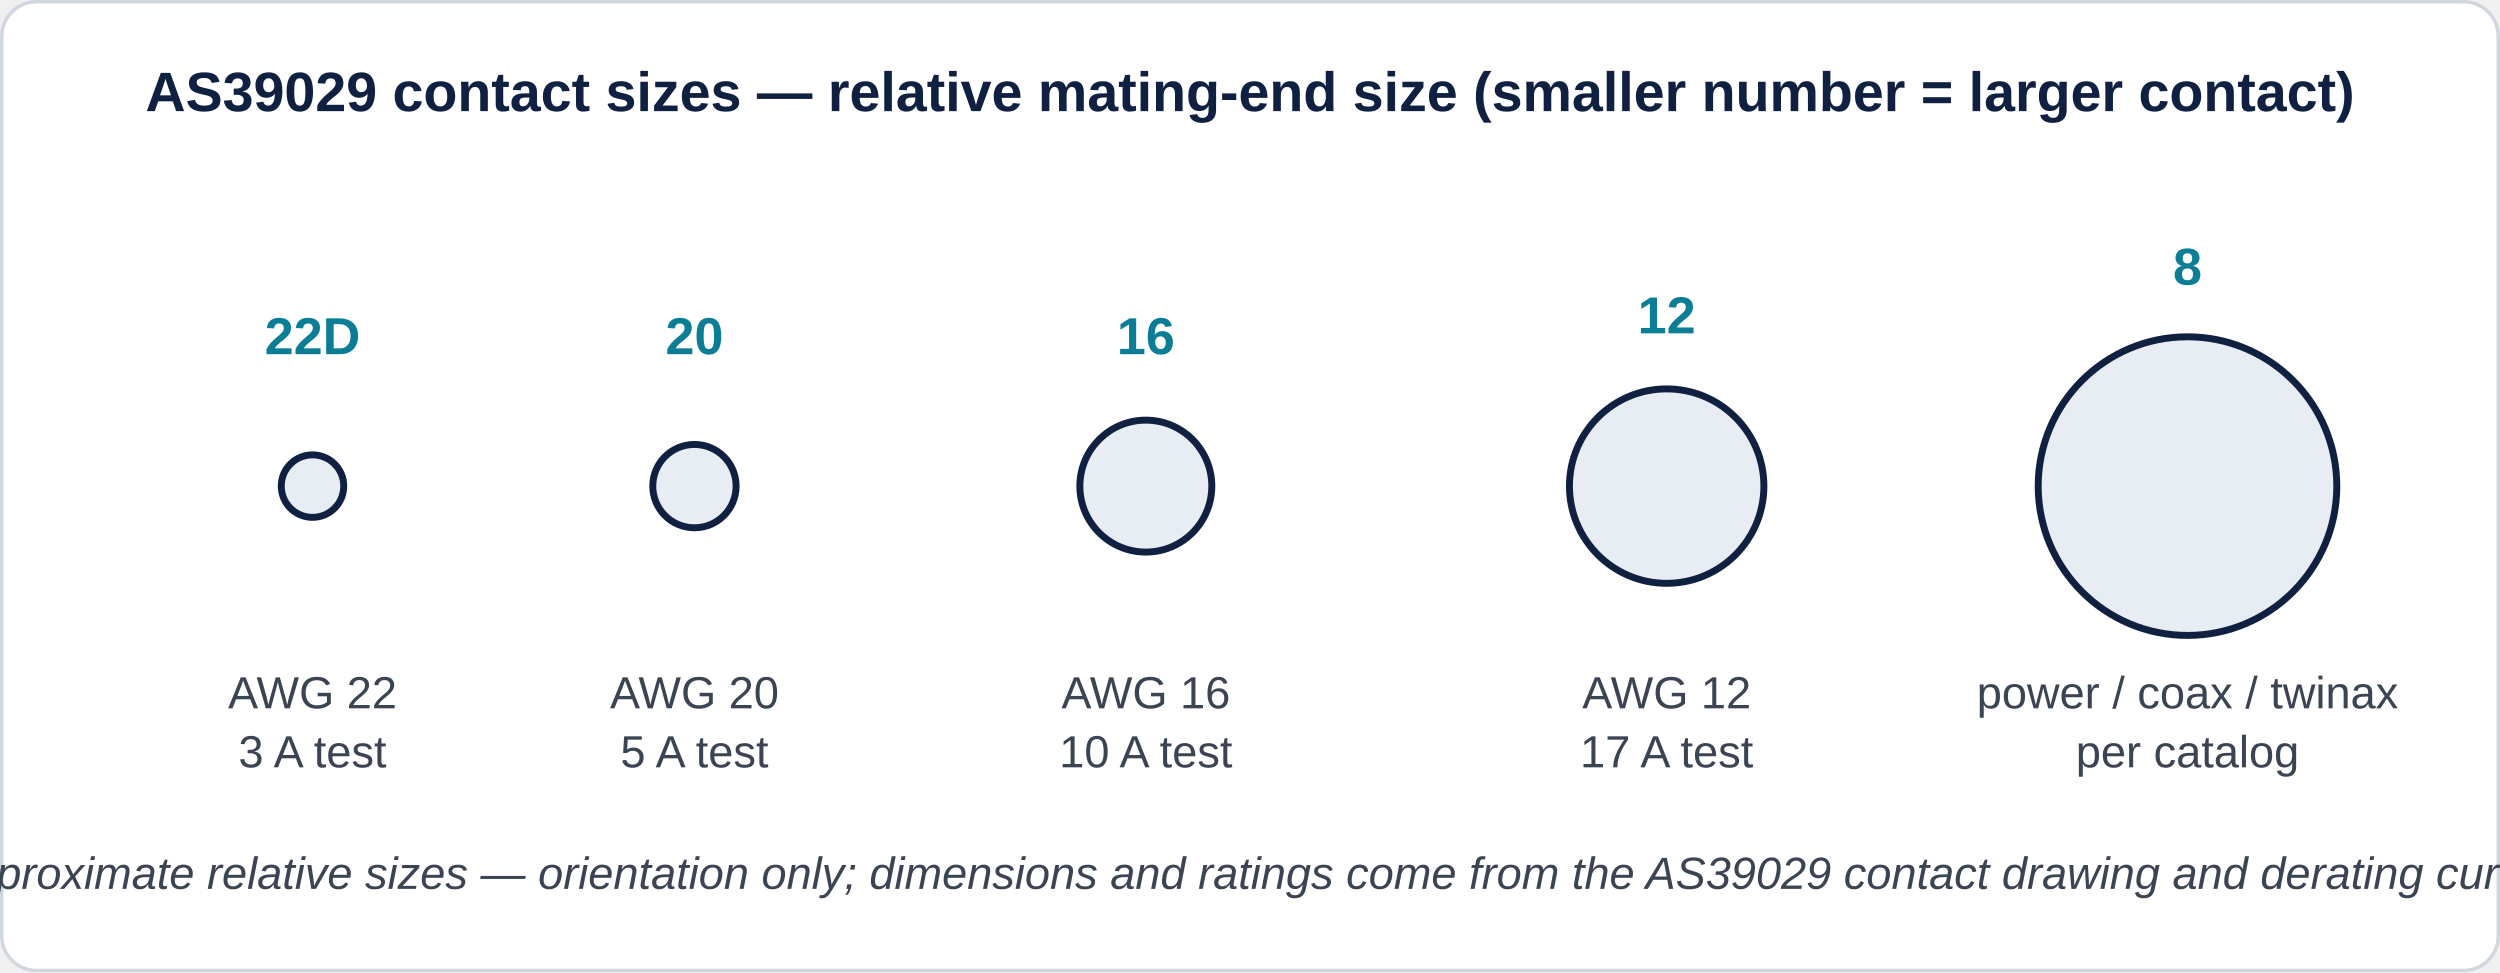
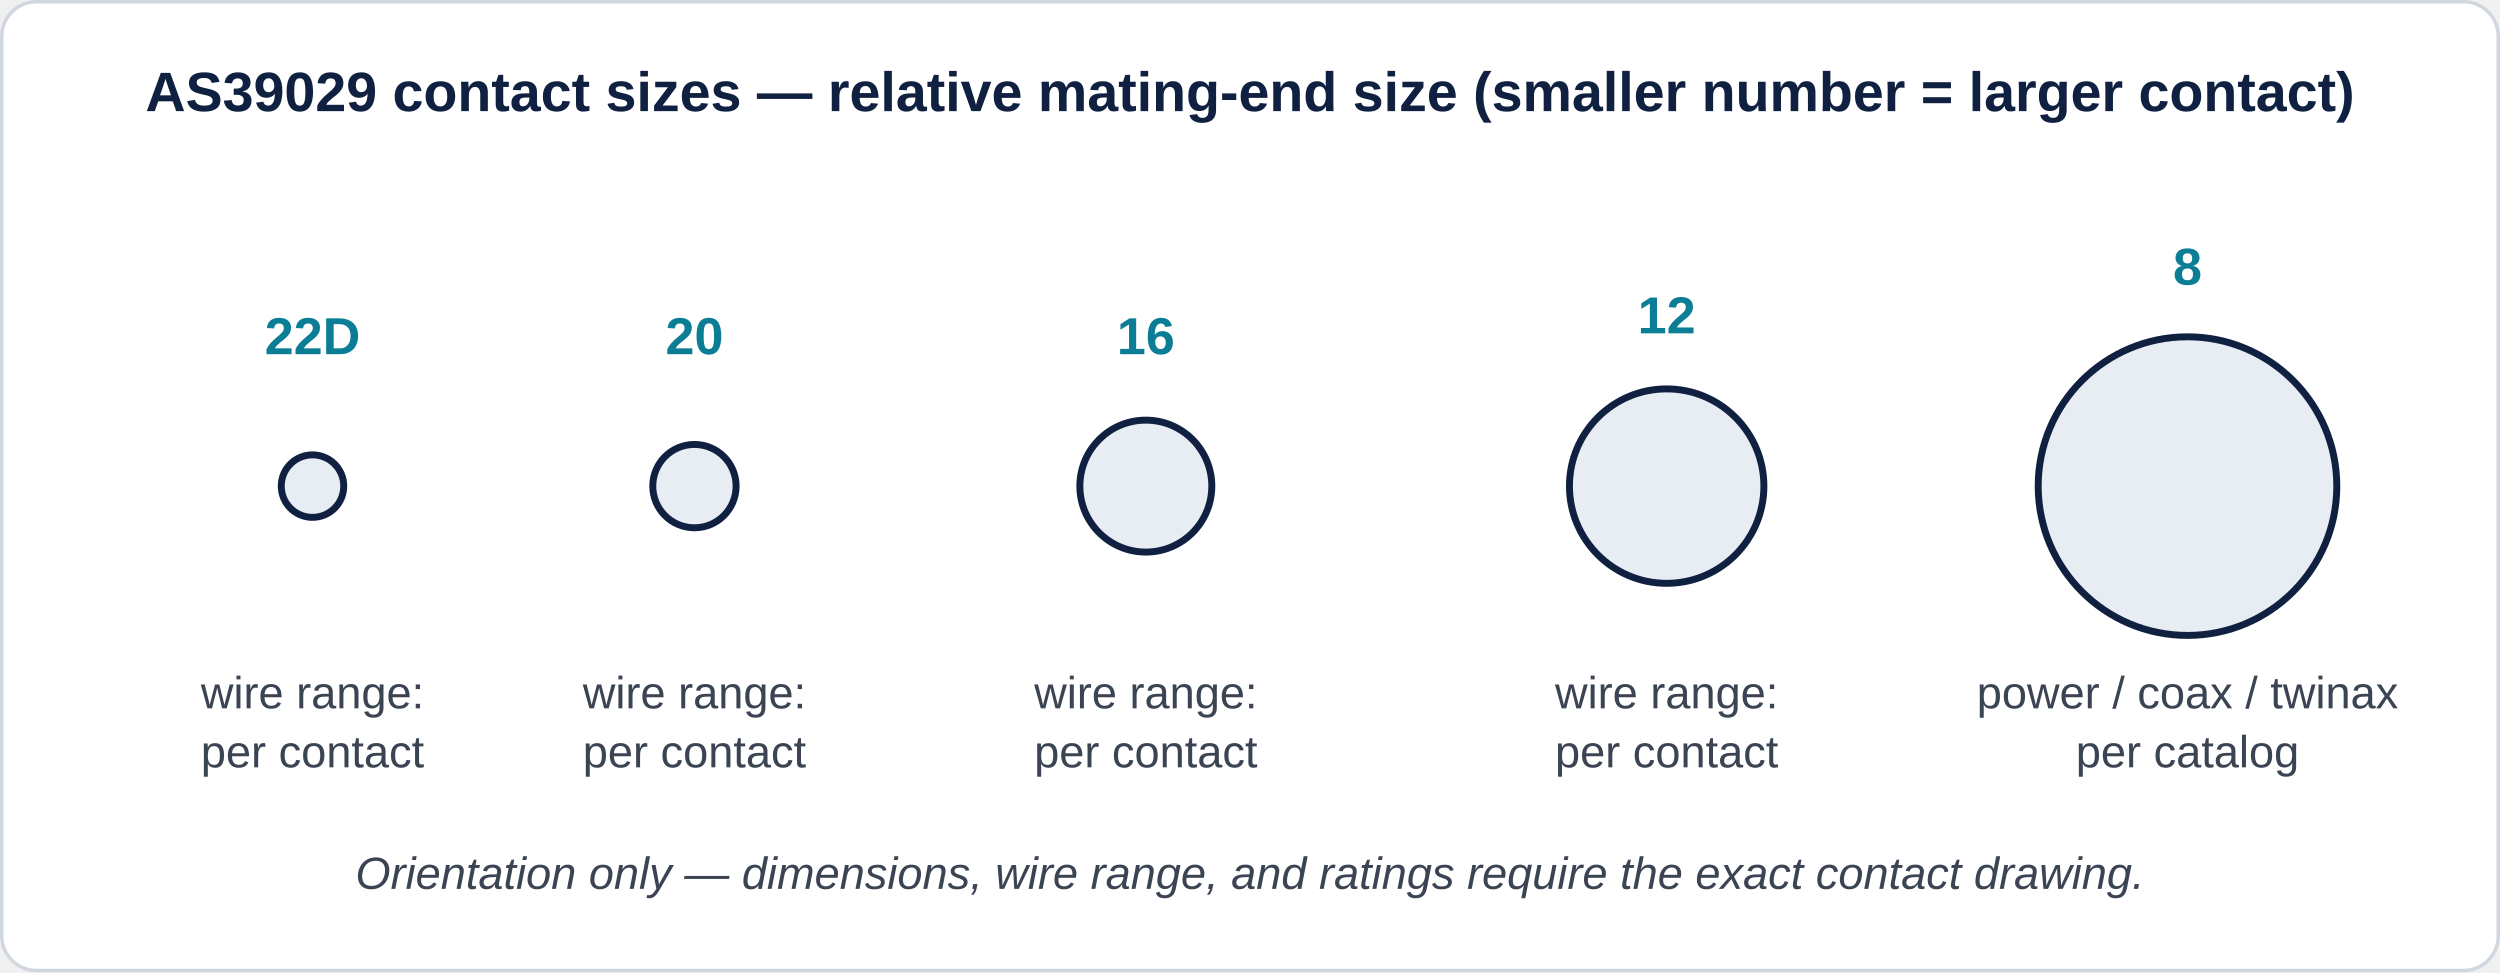
<svg xmlns="http://www.w3.org/2000/svg" viewBox="0 0 720 280" width="720" height="280" font-family="Arial, Helvetica, sans-serif">
  <rect x="0.5" y="0.5" width="719" height="279" rx="10" fill="#ffffff" stroke="#d0d7de" />
  <text x="360" y="32" text-anchor="middle" font-size="16" font-weight="bold" fill="#102040">AS39029 contact sizes — relative mating-end size (smaller number = larger contact)</text>
  <circle cx="90" cy="140" r="9" fill="#e8edf4" stroke="#102040" stroke-width="2" />
  <text x="90" y="102" text-anchor="middle" font-size="15" font-weight="bold" fill="#0b7e96">22D</text>
-   <text x="90" y="204" text-anchor="middle" font-size="13" fill="#3b4453">AWG 22</text>
-   <text x="90" y="221" text-anchor="middle" font-size="13" fill="#3b4453">3 A test</text>
+   <text x="90" y="204" text-anchor="middle" font-size="13" fill="#3b4453">wire range:</text>
+   <text x="90" y="221" text-anchor="middle" font-size="13" fill="#3b4453">per contact</text>
  <circle cx="200" cy="140" r="12" fill="#e8edf4" stroke="#102040" stroke-width="2" />
  <text x="200" y="102" text-anchor="middle" font-size="15" font-weight="bold" fill="#0b7e96">20</text>
-   <text x="200" y="204" text-anchor="middle" font-size="13" fill="#3b4453">AWG 20</text>
-   <text x="200" y="221" text-anchor="middle" font-size="13" fill="#3b4453">5 A test</text>
+   <text x="200" y="204" text-anchor="middle" font-size="13" fill="#3b4453">wire range:</text>
+   <text x="200" y="221" text-anchor="middle" font-size="13" fill="#3b4453">per contact</text>
  <circle cx="330" cy="140" r="19" fill="#e8edf4" stroke="#102040" stroke-width="2" />
  <text x="330" y="102" text-anchor="middle" font-size="15" font-weight="bold" fill="#0b7e96">16</text>
-   <text x="330" y="204" text-anchor="middle" font-size="13" fill="#3b4453">AWG 16</text>
-   <text x="330" y="221" text-anchor="middle" font-size="13" fill="#3b4453">10 A test</text>
+   <text x="330" y="204" text-anchor="middle" font-size="13" fill="#3b4453">wire range:</text>
+   <text x="330" y="221" text-anchor="middle" font-size="13" fill="#3b4453">per contact</text>
  <circle cx="480" cy="140" r="28" fill="#e8edf4" stroke="#102040" stroke-width="2" />
  <text x="480" y="96" text-anchor="middle" font-size="15" font-weight="bold" fill="#0b7e96">12</text>
-   <text x="480" y="204" text-anchor="middle" font-size="13" fill="#3b4453">AWG 12</text>
-   <text x="480" y="221" text-anchor="middle" font-size="13" fill="#3b4453">17 A test</text>
+   <text x="480" y="204" text-anchor="middle" font-size="13" fill="#3b4453">wire range:</text>
+   <text x="480" y="221" text-anchor="middle" font-size="13" fill="#3b4453">per contact</text>
  <circle cx="630" cy="140" r="43" fill="#e8edf4" stroke="#102040" stroke-width="2" />
  <text x="630" y="82" text-anchor="middle" font-size="15" font-weight="bold" fill="#0b7e96">8</text>
  <text x="630" y="204" text-anchor="middle" font-size="13" fill="#3b4453">power / coax / twinax</text>
  <text x="630" y="221" text-anchor="middle" font-size="13" fill="#3b4453">per catalog</text>
-   <text x="360" y="256" text-anchor="middle" font-size="13" font-style="italic" fill="#3b4453">Approximate relative sizes — orientation only; dimensions and ratings come from the AS39029 contact drawing and derating curve.</text>
+   <text x="360" y="256" text-anchor="middle" font-size="13" font-style="italic" fill="#3b4453">Orientation only — dimensions, wire range, and ratings require the exact contact drawing.</text>
</svg>
